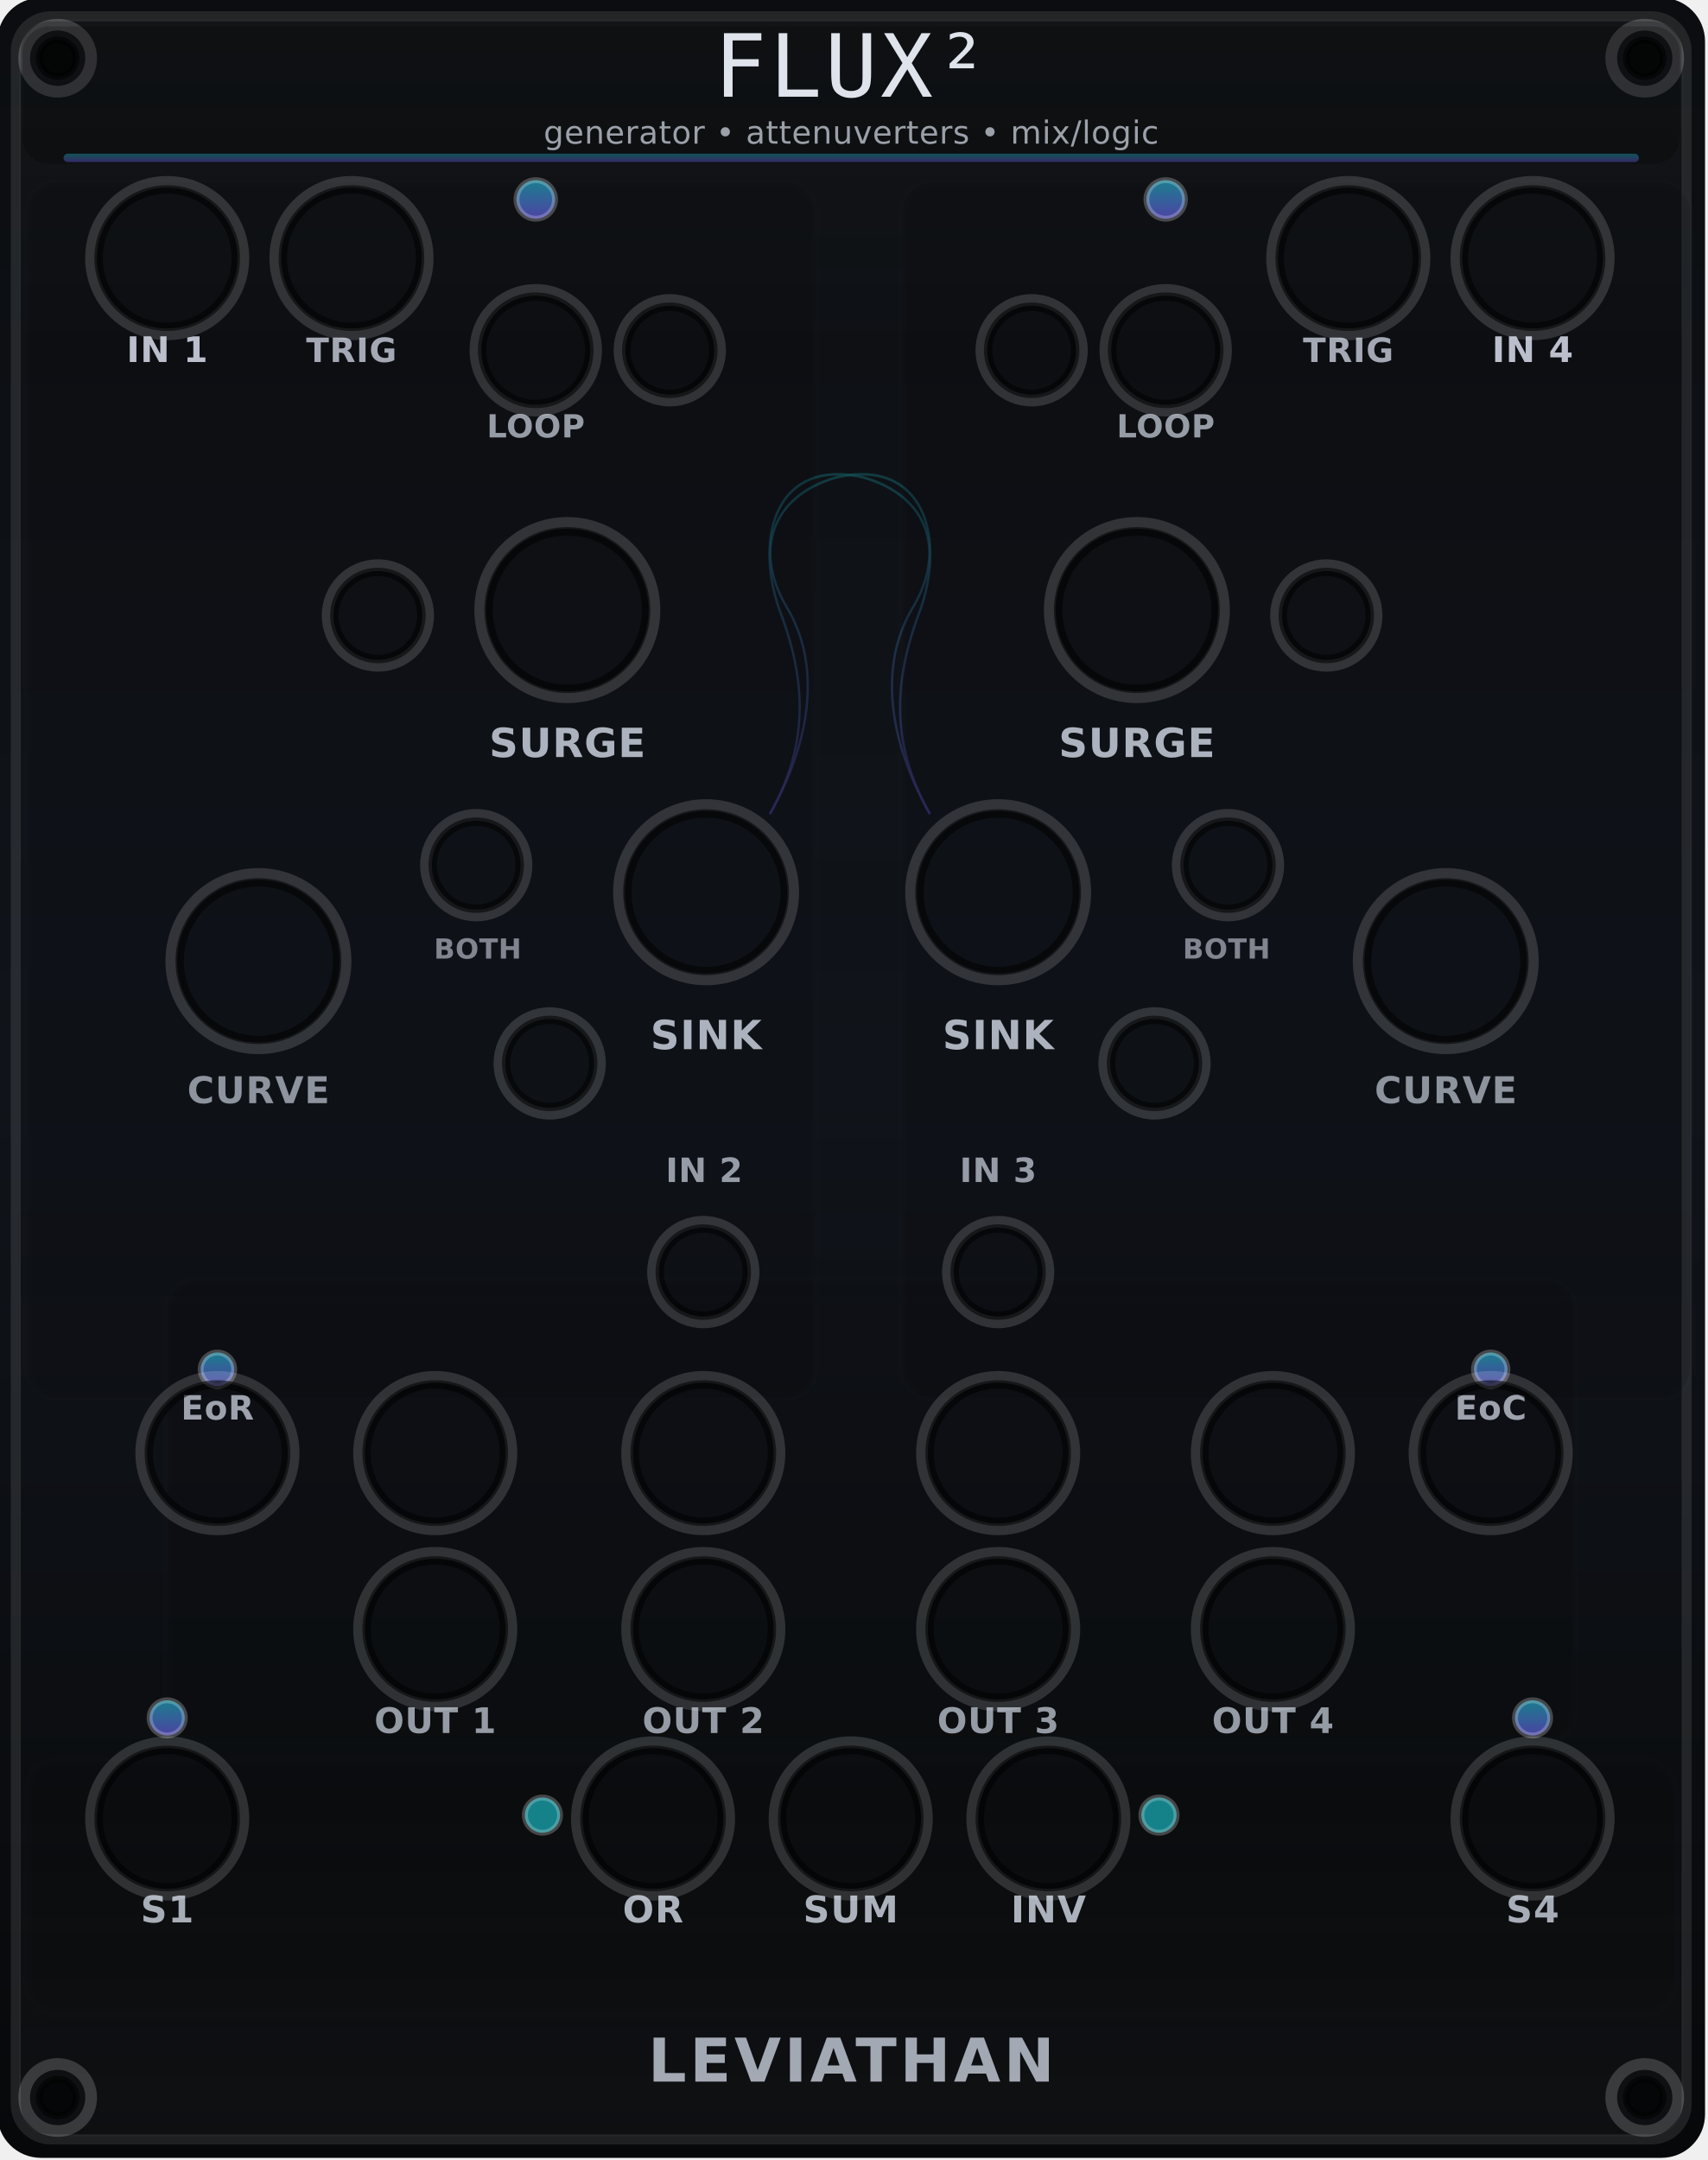
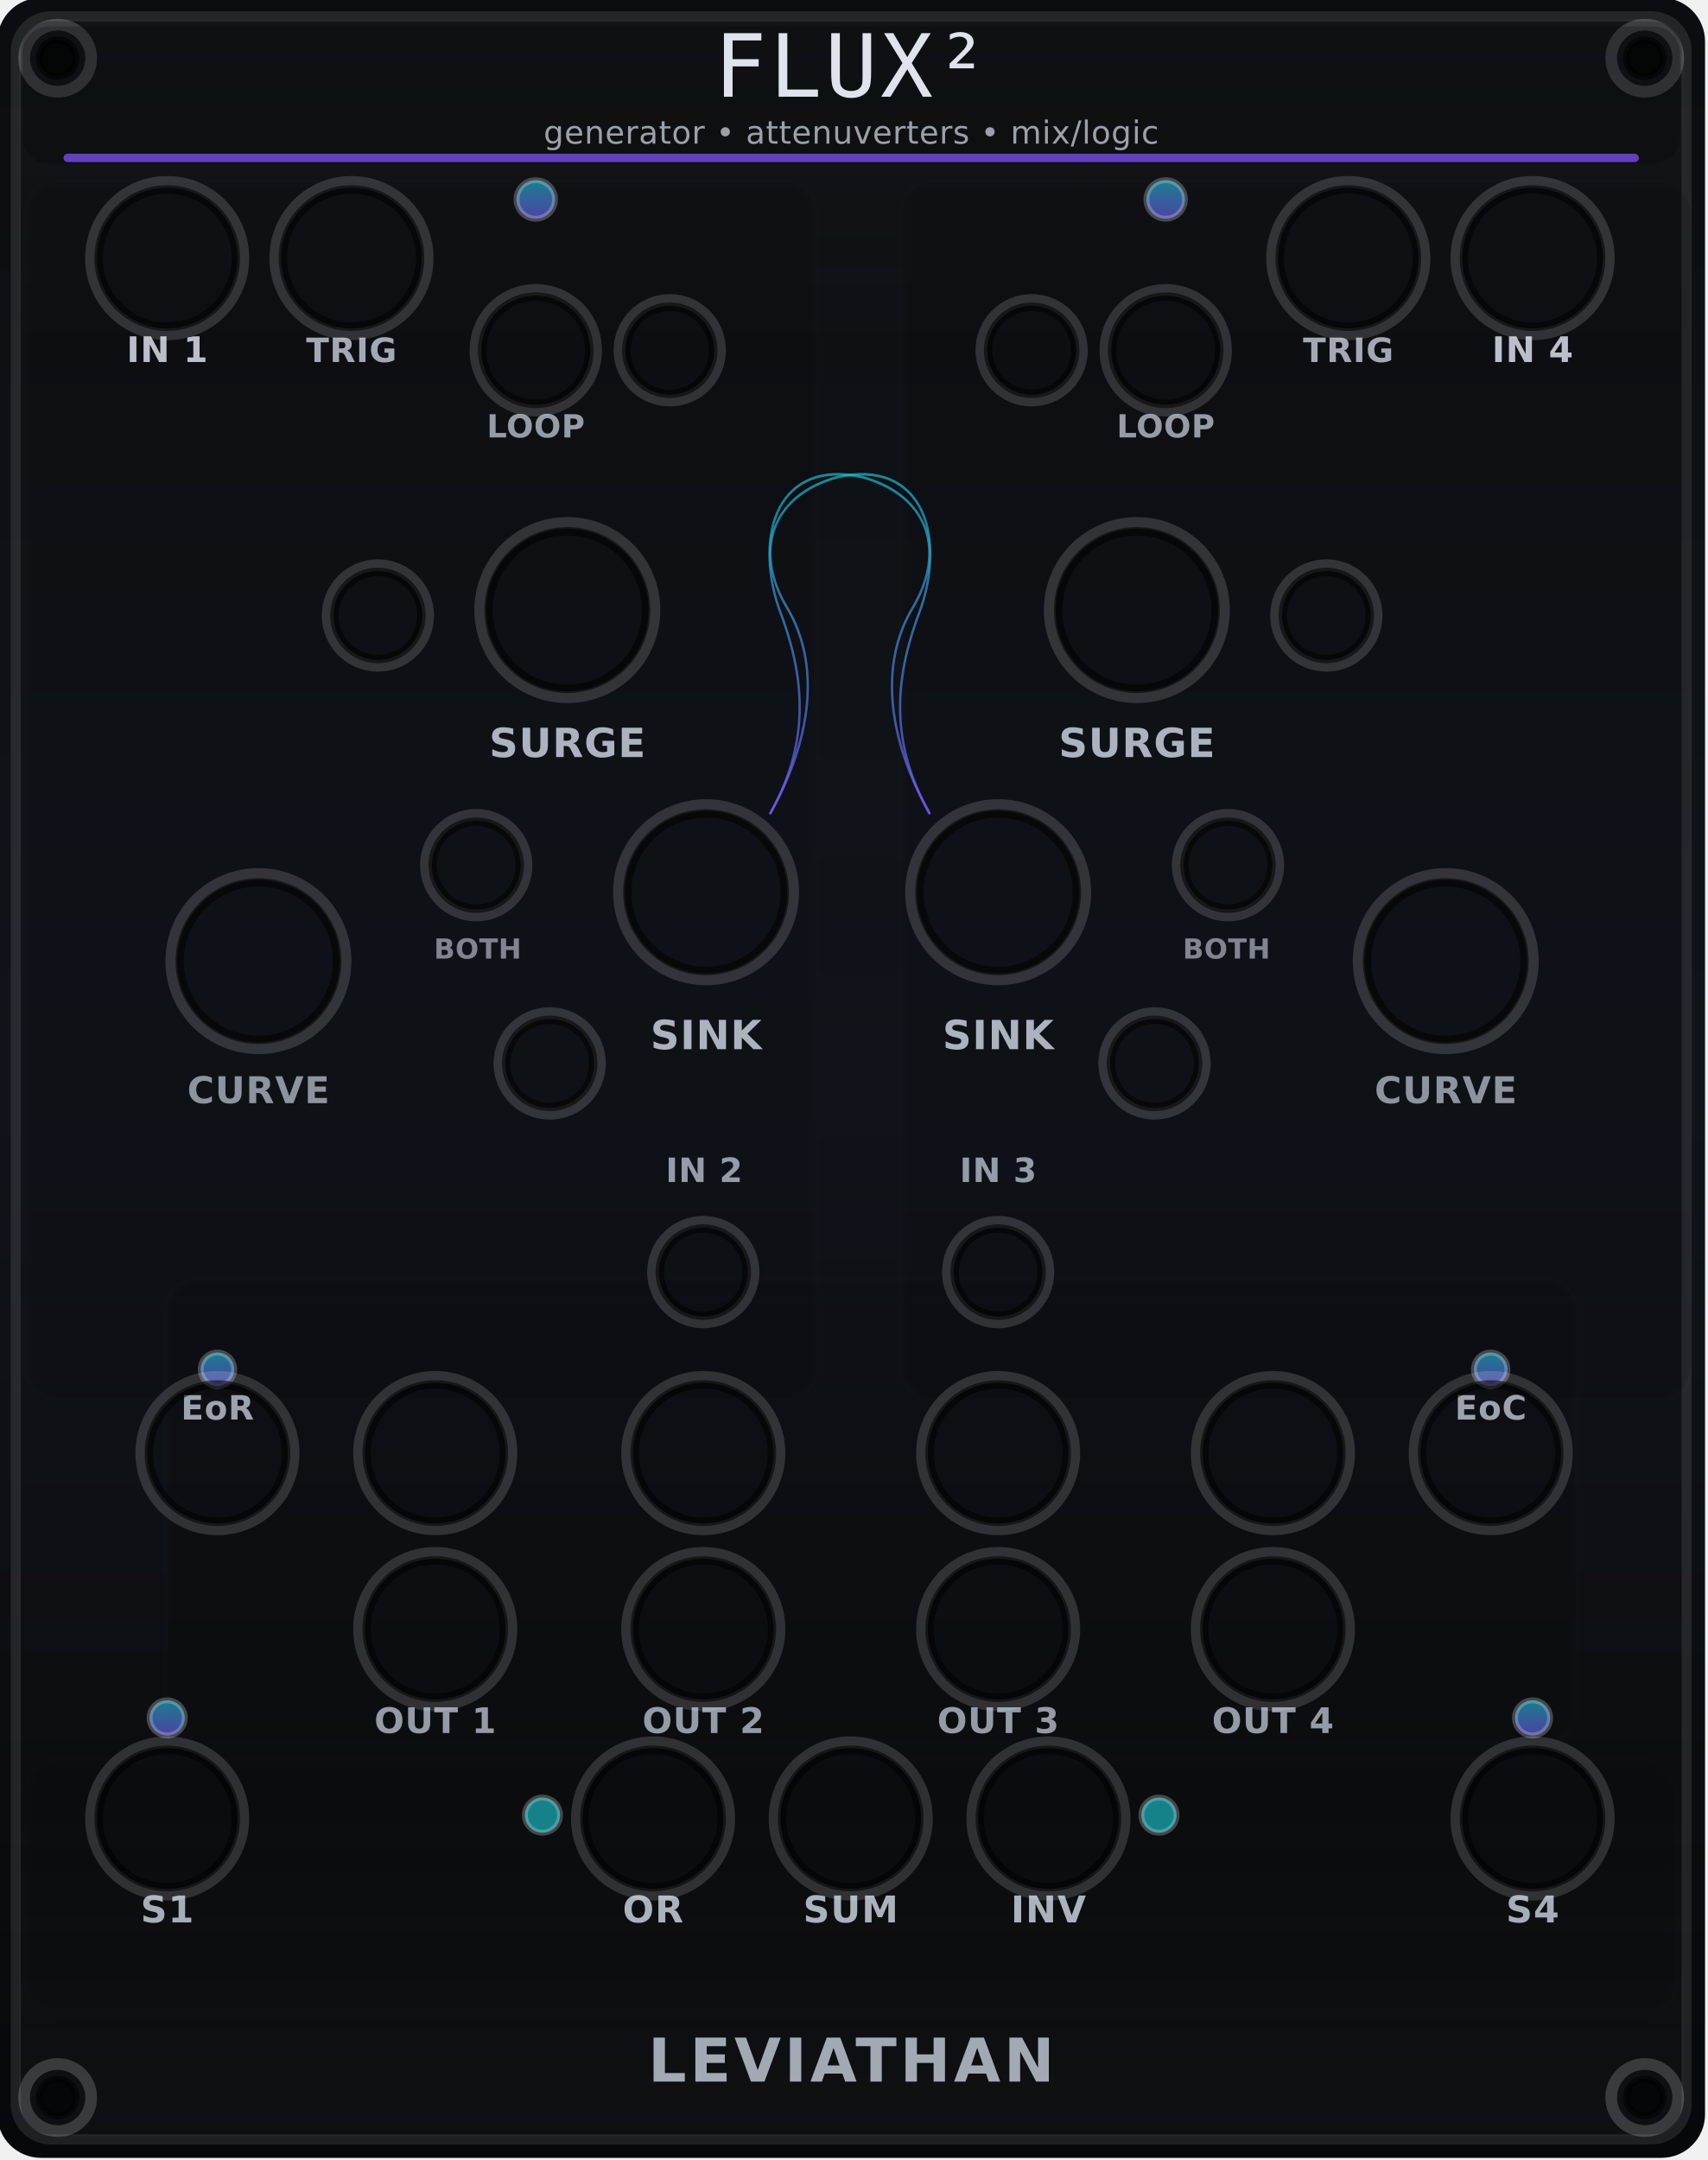
<svg xmlns="http://www.w3.org/2000/svg" xmlns:xlink="http://www.w3.org/1999/xlink" version="1.2" width="101.6mm" height="128.5mm" viewBox="0.0 0.0 10160.0 12850.0" preserveAspectRatio="xMidYMid" fill-rule="evenodd" stroke-width="28.222" stroke-linejoin="round" xml:space="preserve" id="svg488">
  <defs id="defs1">
+     <linearGradient id="linearGradient12" x1="0" y1="0" x2="0" y2="1">
+       <stop offset="0" stop-color="#1ccad8" stop-opacity="0.65" id="stop11" style="stop-color:#6140bf;stop-opacity:1;" />
+       <stop offset="1" stop-color="#7a5cff" stop-opacity="0.65" id="stop12" />
+     </linearGradient>
    <linearGradient id="bgGrad" x1="1108.886" y1="886.881" x2="1108.886" y2="12348.43" gradientTransform="scale(0.8893452,1.124423)" gradientUnits="userSpaceOnUse">
      <stop offset="0%" stop-color="#0b0d10" id="stop1" />
      <stop offset="50%" stop-color="#10141a" id="stop2" />
      <stop offset="100%" stop-color="#07080a" id="stop3" />
    </linearGradient>
    <linearGradient id="panelSheen" x1="1258.49" y1="999.764" x2="1258.49" y2="12199.481" gradientTransform="scale(0.8869218,1.127495)" gradientUnits="userSpaceOnUse">
      <stop offset="0%" stop-color="#ffffff" stop-opacity="0.1" id="stop4" />
      <stop offset="15%" stop-color="#ffffff" stop-opacity="0.02" id="stop5" />
      <stop offset="50%" stop-color="#ffffff" stop-opacity="0.0" id="stop6" />
      <stop offset="85%" stop-color="#ffffff" stop-opacity="0.02" id="stop7" />
      <stop offset="100%" stop-color="#ffffff" stop-opacity="0.1" id="stop8" />
    </linearGradient>
    <linearGradient id="accentGrad" x1="0" y1="0" x2="0" y2="1">
      <stop offset="0%" stop-color="#1ccad8" stop-opacity="0.65" id="stop9" />
      <stop offset="100%" stop-color="#7a5cff" stop-opacity="0.65" id="stop10" />
    </linearGradient>
    <linearGradient xlink:href="#accentGrad" id="linearGradient5" x1="7682.791" y1="2750.024" x2="7682.791" y2="4081.843" gradientTransform="scale(0.7279906,1.373644)" gradientUnits="userSpaceOnUse" />
    <linearGradient xlink:href="#accentGrad" id="linearGradient6" x1="7675.165" y1="2750.024" x2="7675.165" y2="4081.843" gradientTransform="scale(0.7279906,1.373644)" gradientUnits="userSpaceOnUse" />
    <linearGradient xlink:href="#accentGrad" id="linearGradient7" x1="7337.5" y1="12057.5" x2="7337.5" y2="12302.5" gradientUnits="userSpaceOnUse" gradientTransform="translate(463.9818,581.6755)" />
    <linearGradient xlink:href="#accentGrad" id="linearGradient8" x1="4577.5" y1="12057.5" x2="4577.5" y2="12302.5" gradientUnits="userSpaceOnUse" gradientTransform="translate(-456.2488,581.6931)" />
-     <linearGradient xlink:href="#accentGrad" id="linearGradient1" x1="100.717" y1="26429.073" x2="100.717" y2="27114.759" gradientTransform="scale(13.71372,0.0729197)" gradientUnits="userSpaceOnUse" />
    <linearGradient xlink:href="#accentGrad" id="linearGradient2" x1="4067.5" y1="2067.5" x2="4067.5" y2="2332.5" gradientUnits="userSpaceOnUse" />
    <linearGradient xlink:href="#accentGrad" id="linearGradient3" x1="7827.5" y1="2067.5" x2="7827.5" y2="2332.5" gradientUnits="userSpaceOnUse" />
    <linearGradient xlink:href="#accentGrad" id="linearGradient4" x1="2182.5" y1="9062.5" x2="2182.5" y2="9297.5" gradientUnits="userSpaceOnUse" />
    <linearGradient xlink:href="#accentGrad" id="linearGradient9" x1="9782.5" y1="9062.5" x2="9782.5" y2="9297.5" gradientUnits="userSpaceOnUse" />
    <linearGradient xlink:href="#accentGrad" id="linearGradient10" x1="1877.5" y1="11137.5" x2="1877.5" y2="11382.5" gradientUnits="userSpaceOnUse" />
    <linearGradient xlink:href="#accentGrad" id="linearGradient11" x1="10027.5" y1="11137.5" x2="10027.5" y2="11382.5" gradientUnits="userSpaceOnUse" />
  </defs>
  <path id="panel_bg" style="display:none;fill:#8a8a8a;stroke-width:27.782" d="M -15.801,-12.844 H 10144.199 V 12837.156 H -15.801 Z" />
  <g id="panel_art" style="display:inline" transform="matrix(0.9967357,0,0,0.9970803,-998.764,-1007.161)">
    <g id="Background_Rect" style="display:inline">
      <rect x="986.182" y="997.229" width="10193.273" height="12887.627" rx="260" ry="260" fill="url(#bgGrad)" id="rect10" style="display:inline;fill:url(#bgGrad)" />
      <rect x="1096.182" y="1107.229" width="9973.273" height="12667.627" rx="210" ry="210" fill="none" stroke="#ffffff" stroke-opacity="0.1" stroke-width="60" id="rect11" style="display:inline" />
      <rect x="1116.182" y="1127.229" width="9933.273" height="12627.627" rx="200" ry="200" fill="url(#panelSheen)" opacity="0.3" id="rect12" style="display:inline;fill:url(#panelSheen)" />
    </g>
    <g id="panel-mounting-holes">
      <circle cx="1346.18" cy="1357.23" r="200" fill="none" stroke="#ffffff" stroke-opacity="0.18" stroke-width="70" id="circle12" />
      <circle cx="1346.18" cy="1357.23" r="110" fill="#050607" stroke="#000000" stroke-opacity="0.55" stroke-width="40" id="circle13" />
      <circle cx="10819.46" cy="1357.23" r="200" fill="none" stroke="#ffffff" stroke-opacity="0.18" stroke-width="70" id="circle14" />
      <circle cx="10819.46" cy="1357.23" r="110" fill="#050607" stroke="#000000" stroke-opacity="0.55" stroke-width="40" id="circle15" />
      <circle cx="1346.18" cy="13524.86" r="200" fill="none" stroke="#ffffff" stroke-opacity="0.18" stroke-width="70" id="circle16" />
      <circle cx="1346.18" cy="13524.86" r="110" fill="#050607" stroke="#000000" stroke-opacity="0.55" stroke-width="40" id="circle17" />
      <circle cx="10819.46" cy="13524.86" r="200" fill="none" stroke="#ffffff" stroke-opacity="0.18" stroke-width="70" id="circle18" />
      <circle cx="10819.46" cy="13524.86" r="110" fill="#050607" stroke="#000000" stroke-opacity="0.55" stroke-width="40" id="circle19" />
    </g>
    <rect x="1136.182" y="1167.229" width="9893.273" height="820" rx="160" ry="160" fill="#000000" opacity="0.22" id="rect19" />
    <text x="6082.82" y="1587.23" text-anchor="middle" font-family="Orbitron, 'Bank Gothic', 'DejaVu Sans', sans-serif" font-size="520px" font-weight="700" letter-spacing="18" fill="#f1f6ff" fill-opacity="0.92" id="text19" style="font-style:normal;font-variant:normal;font-weight:normal;font-stretch:normal;font-size:520px;font-family:Consolas;-inkscape-font-specification:'Consolas, Normal';font-variant-ligatures:normal;font-variant-caps:normal;font-variant-numeric:normal;font-variant-east-asian:normal;letter-spacing:18;text-anchor:middle;fill:#f1f6ff;fill-opacity:0.92;stroke-width:28.242;stroke-dasharray:none">FLUX²</text>
    <text x="6082.82" y="1867.23" text-anchor="middle" font-family="Montserrat, 'DejaVu Sans', sans-serif" font-size="190px" font-weight="500" letter-spacing="3" fill="#d7deea" fill-opacity="0.7" id="text20">generator • attenuverters • mix/logic</text>
-     <path d="m 1406.2,1952.2 h 9353.3" stroke="url(#accentGrad)" stroke-width="50" stroke-linecap="round" opacity="0.55" fill="none" id="top_horizontal_line" style="stroke:url(#linearGradient1)" />
-     <g id="slew_graphic" opacity="0.35" style="display:inline" transform="matrix(0.9991853,0,0,1.113736,4.949476,-375.1675)">
-       <path d="m 5600,5600 c 250,-400 300,-800 100,-1100 -200,-300 -100,-600 300,-700 500,-100 650,300 500,700 -150,350 -200,700 50,1100" fill="none" stroke="url(#accentGrad)" stroke-width="14" stroke-linecap="round" stroke-linejoin="round" id="path1" style="stroke:url(#linearGradient5)" />
-       <path d="m 6550,5600 c -250,-400 -300,-800 -100,-1100 200,-300 100,-600 -300,-700 -500,-100 -650,300 -500,700 150,350 200,700 -50,1100" fill="none" stroke="url(#accentGrad)" stroke-width="14" stroke-linecap="round" stroke-linejoin="round" id="path2" style="stroke:url(#linearGradient6)" />
-       <path d="M 6088,3300 V 8600" fill="none" stroke="#ffffff" stroke-width="6" stroke-linecap="round" opacity="0.1" id="path3" style="display:none" />
-     </g>
    <g id="panel_graphics" style="display:inline">
      <g id="grp_frame" style="display:inline">
        <rect x="1166.18" y="2100" width="4700" height="7250" rx="180" ry="180" fill="#000000" opacity="0.1" stroke="#ffffff" stroke-opacity="0.06" stroke-width="45" id="frame_left" />
        <rect x="6390" y="2100" width="4700" height="7250" rx="180" ry="180" fill="#000000" opacity="0.1" stroke="#ffffff" stroke-opacity="0.06" stroke-width="45" id="frame_right" />
        <rect x="2000" y="8650.037" width="8400" height="2750" rx="180" ry="180" fill="#000000" opacity="0.1" stroke="#ffffff" stroke-opacity="0.06" stroke-width="45" id="frame_outputs" />
        <rect x="1166.18" y="11520" width="9833.27" height="1500" rx="180" ry="180" fill="#000000" opacity="0.1" stroke="#ffffff" stroke-opacity="0.06" stroke-width="45" id="frame_bottom" />
      </g>
      <g id="grp_genA">
        <circle cx="2000" cy="2550" r="454.7" fill="none" stroke="#ffffff" stroke-opacity="0.15" stroke-width="70" id="ring_in1_o" />
        <circle cx="2000" cy="2550" r="409.7" fill="none" stroke="#000000" stroke-opacity="0.55" stroke-width="50" id="ring_in1_i" />
        <text x="2000" y="3170" text-anchor="middle" font-family="Montserrat, 'DejaVu Sans', sans-serif" font-size="210px" font-weight="700" letter-spacing="4" fill="#eaf1ff" fill-opacity="0.78" id="lbl_in1">IN 1</text>
        <circle cx="3100" cy="2550" r="454.7" fill="none" stroke="#ffffff" stroke-opacity="0.15" stroke-width="70" id="ring_trig1_o" />
        <circle cx="3100" cy="2550" r="409.7" fill="none" stroke="#000000" stroke-opacity="0.55" stroke-width="50" id="ring_trig1_i" />
        <text x="3100" y="3170" text-anchor="middle" font-family="Montserrat, 'DejaVu Sans', sans-serif" font-size="200px" font-weight="700" letter-spacing="4" fill="#eaf1ff" fill-opacity="0.68" id="lbl_trig1">TRIG</text>
        <circle cx="4200" cy="2200" r="115" fill="url(#accentGrad)" opacity="0.95" stroke="#ffffff" stroke-opacity="0.25" stroke-width="35" id="led_loop1" style="fill:url(#linearGradient2)" />
        <text x="4200" y="3620" text-anchor="middle" font-family="Montserrat, 'DejaVu Sans', sans-serif" font-size="190px" font-weight="700" letter-spacing="3" fill="#eaf1ff" fill-opacity="0.62" id="lbl_loop1">LOOP</text>
        <circle cx="4200" cy="3100" r="360" fill="none" stroke="#ffffff" stroke-opacity="0.15" stroke-width="70" id="ring_loopbtn1_o" />
        <circle cx="4200" cy="3100" r="320" fill="none" stroke="#000000" stroke-opacity="0.55" stroke-width="50" id="ring_loopbtn1_i" />
        <circle cx="5000" cy="3100" r="300" fill="none" stroke="#ffffff" stroke-opacity="0.15" stroke-width="70" id="ring_loopA_cv_o" />
        <circle cx="5000" cy="3100" r="260" fill="none" stroke="#000000" stroke-opacity="0.55" stroke-width="50" id="ring_loopA_cv_i" />
      </g>
      <g id="grp_genB">
        <circle cx="7960" cy="2200" r="115" fill="url(#accentGrad)" opacity="0.95" stroke="#ffffff" stroke-opacity="0.25" stroke-width="35" id="led_loop4" style="fill:url(#linearGradient3)" />
        <circle cx="7960" cy="3100" r="360" fill="none" stroke="#ffffff" stroke-opacity="0.15" stroke-width="70" id="ring_loopbtn4_o" />
        <circle cx="7960" cy="3100" r="320" fill="none" stroke="#000000" stroke-opacity="0.55" stroke-width="50" id="ring_loopbtn4_i" />
        <text x="7960" y="3620" text-anchor="middle" font-family="Montserrat, 'DejaVu Sans', sans-serif" font-size="190px" font-weight="700" letter-spacing="3" fill="#eaf1ff" fill-opacity="0.62" id="lbl_loop4">LOOP</text>
        <circle cx="9050" cy="2550" r="454.7" fill="none" stroke="#ffffff" stroke-opacity="0.15" stroke-width="70" id="ring_trig4_o" />
        <circle cx="9050" cy="2550" r="409.7" fill="none" stroke="#000000" stroke-opacity="0.55" stroke-width="50" id="ring_trig4_i" />
        <text x="9050" y="3170" text-anchor="middle" font-family="Montserrat, 'DejaVu Sans', sans-serif" font-size="200px" font-weight="700" letter-spacing="4" fill="#eaf1ff" fill-opacity="0.68" id="lbl_trig4">TRIG</text>
        <circle cx="10150" cy="2550" r="454.7" fill="none" stroke="#ffffff" stroke-opacity="0.15" stroke-width="70" id="ring_in4_o" />
        <circle cx="10150" cy="2550" r="409.7" fill="none" stroke="#000000" stroke-opacity="0.55" stroke-width="50" id="ring_in4_i" />
        <text x="10150" y="3170" text-anchor="middle" font-family="Montserrat, 'DejaVu Sans', sans-serif" font-size="210px" font-weight="700" letter-spacing="4" fill="#eaf1ff" fill-opacity="0.78" id="lbl_in4">IN 4</text>
        <circle cx="7160" cy="3100" r="300" fill="none" stroke="#ffffff" stroke-opacity="0.15" stroke-width="70" id="ring_loopB_cv_o" />
        <circle cx="7160" cy="3100" r="260" fill="none" stroke="#000000" stroke-opacity="0.55" stroke-width="50" id="ring_loopB_cv_i" />
      </g>
      <g id="grp_slewA">
        <circle cx="3257.678" cy="4682.394" r="300" fill="none" stroke="#ffffff" stroke-opacity="0.15" stroke-width="70" id="ring_surgeA_cv_o" />
        <circle cx="3257.678" cy="4682.394" r="260" fill="none" stroke="#000000" stroke-opacity="0.55" stroke-width="50" id="ring_surgeA_cv_i" />
        <circle cx="4388.54" cy="4650" r="520" fill="none" stroke="#ffffff" stroke-opacity="0.15" stroke-width="70" id="ring_surgeA_o" />
        <circle cx="4388.54" cy="4650" r="470" fill="none" stroke="#000000" stroke-opacity="0.55" stroke-width="50" id="ring_surgeA_i" />
        <text x="4388.54" y="5527.097" text-anchor="middle" font-family="Montserrat, 'DejaVu Sans', sans-serif" font-size="240px" font-weight="800" letter-spacing="5" fill="#eaf1ff" fill-opacity="0.72" id="lbl_surgeA">SURGE</text>
        <circle cx="4283.152" cy="7354.951" r="300" fill="none" stroke="#ffffff" stroke-opacity="0.15" stroke-width="70" id="ring_sinkA_cv_o" />
        <circle cx="4283.152" cy="7354.951" r="260" fill="none" stroke="#000000" stroke-opacity="0.55" stroke-width="50" id="ring_sinkA_cv_i" />
        <circle cx="5216.54" cy="6333.559" r="520" fill="none" stroke="#ffffff" stroke-opacity="0.15" stroke-width="70" id="ring_sinkA_o" />
        <circle cx="5216.54" cy="6333.559" r="470" fill="none" stroke="#000000" stroke-opacity="0.55" stroke-width="50" id="ring_sinkA_i" />
        <text x="5216.54" y="7270" text-anchor="middle" font-family="Montserrat, 'DejaVu Sans', sans-serif" font-size="240px" font-weight="800" letter-spacing="5" fill="#eaf1ff" fill-opacity="0.72" id="lbl_sinkA">SINK</text>
        <circle cx="3844.623" cy="6172.173" r="300" fill="none" stroke="#ffffff" stroke-opacity="0.15" stroke-width="70" id="ring_bothA_cv_o" />
        <circle cx="3844.623" cy="6172.173" r="260" fill="none" stroke="#000000" stroke-opacity="0.55" stroke-width="50" id="ring_bothA_cv_i" />
        <text x="3853.407" y="6729.537" text-anchor="middle" font-family="Montserrat, 'DejaVu Sans', sans-serif" font-size="165px" font-weight="700" letter-spacing="2" fill="#eaf1ff" fill-opacity="0.52" id="lbl_bothA">BOTH</text>
        <circle cx="2544.661" cy="6744.653" r="520" fill="none" stroke="#ffffff" stroke-opacity="0.15" stroke-width="70" id="ring_curveA_o" />
        <circle cx="2544.661" cy="6744.653" r="470" fill="none" stroke="#000000" stroke-opacity="0.55" stroke-width="50" id="ring_curveA_i" />
        <text x="2544.661" y="7592.095" text-anchor="middle" font-family="Montserrat, 'DejaVu Sans', sans-serif" font-size="220px" font-weight="800" letter-spacing="5" fill="#eaf1ff" fill-opacity="0.58" id="lbl_curveA">CURVE</text>
      </g>
      <g id="grp_slewB">
        <circle cx="8918.862" cy="4682.394" r="300" fill="none" stroke="#ffffff" stroke-opacity="0.15" stroke-width="70" id="ring_surgeB_cv_o" />
        <circle cx="8918.862" cy="4682.394" r="260" fill="none" stroke="#000000" stroke-opacity="0.55" stroke-width="50" id="ring_surgeB_cv_i" />
        <circle cx="7788" cy="4650" r="520" fill="none" stroke="#ffffff" stroke-opacity="0.15" stroke-width="70" id="ring_surgeB_o" />
        <circle cx="7788" cy="4650" r="470" fill="none" stroke="#000000" stroke-opacity="0.55" stroke-width="50" id="ring_surgeB_i" />
        <text x="7788" y="5527.097" text-anchor="middle" font-family="Montserrat, 'DejaVu Sans', sans-serif" font-size="240px" font-weight="800" letter-spacing="5" fill="#eaf1ff" fill-opacity="0.72" id="lbl_surgeB">SURGE</text>
        <circle cx="7893.388" cy="7354.951" r="300" fill="none" stroke="#ffffff" stroke-opacity="0.15" stroke-width="70" id="ring_sinkB_cv_o" />
        <circle cx="7893.388" cy="7354.951" r="260" fill="none" stroke="#000000" stroke-opacity="0.55" stroke-width="50" id="ring_sinkB_cv_i" />
        <circle cx="6960" cy="6333.559" r="520" fill="none" stroke="#ffffff" stroke-opacity="0.15" stroke-width="70" id="ring_sinkB_o" />
        <circle cx="6960" cy="6333.559" r="470" fill="none" stroke="#000000" stroke-opacity="0.55" stroke-width="50" id="ring_sinkB_i" />
        <text x="6960" y="7270" text-anchor="middle" font-family="Montserrat, 'DejaVu Sans', sans-serif" font-size="240px" font-weight="800" letter-spacing="5" fill="#eaf1ff" fill-opacity="0.72" id="lbl_sinkB">SINK</text>
        <circle cx="9631.879" cy="6744.653" r="520" fill="none" stroke="#ffffff" stroke-opacity="0.15" stroke-width="70" id="ring_curveB_o" />
        <circle cx="9631.879" cy="6744.653" r="470" fill="none" stroke="#000000" stroke-opacity="0.55" stroke-width="50" id="ring_curveB_i" />
        <text x="9631.879" y="7592.095" text-anchor="middle" font-family="Montserrat, 'DejaVu Sans', sans-serif" font-size="220px" font-weight="800" letter-spacing="5" fill="#eaf1ff" fill-opacity="0.58" id="lbl_curveB">CURVE</text>
        <circle cx="8331.917" cy="6172.173" r="300" fill="none" stroke="#ffffff" stroke-opacity="0.15" stroke-width="70" id="ring_bothB_cv_o" />
        <circle cx="8331.917" cy="6172.173" fill="none" stroke="#000000" stroke-opacity="0.55" stroke-width="50" id="ring_bothB_cv_i" r="260" />
        <text x="8323.133" y="6729.537" text-anchor="middle" font-family="Montserrat, 'DejaVu Sans', sans-serif" font-size="165px" font-weight="700" letter-spacing="2" fill="#eaf1ff" fill-opacity="0.52" id="lbl_bothB">BOTH</text>
      </g>
      <g id="grp_mid">
        <circle cx="5200" cy="8600" r="300" fill="none" stroke="#ffffff" stroke-opacity="0.15" stroke-width="70" id="ring_in2_o" />
        <circle cx="5200" cy="8600" r="260" fill="none" stroke="#000000" stroke-opacity="0.55" stroke-width="50" id="ring_in2_i" />
        <text x="5204.854" y="8062.667" text-anchor="middle" font-family="Montserrat, 'DejaVu Sans', sans-serif" font-size="200px" font-weight="700" letter-spacing="3" fill="#eaf1ff" fill-opacity="0.62" id="lbl_in2">IN 2</text>
        <circle cx="6960" cy="8600" r="300" fill="none" stroke="#ffffff" stroke-opacity="0.15" stroke-width="70" id="ring_in3_o" />
        <circle cx="6960" cy="8600" r="260" fill="none" stroke="#000000" stroke-opacity="0.55" stroke-width="50" id="ring_in3_i" />
        <text x="6959.894" y="8062.667" text-anchor="middle" font-family="Montserrat, 'DejaVu Sans', sans-serif" font-size="200px" font-weight="700" letter-spacing="3" fill="#eaf1ff" fill-opacity="0.62" id="lbl_in3">IN 3</text>
      </g>
      <g id="grp_outputs" style="display:inline">
        <circle cx="2300" cy="9180" r="100" fill="url(#accentGrad)" opacity="0.95" stroke="#ffffff" stroke-opacity="0.25" stroke-width="35" id="led_eor" style="fill:url(#linearGradient4)" />
        <text x="2300" y="9480" text-anchor="middle" font-family="Montserrat, 'DejaVu Sans', sans-serif" font-size="200px" font-weight="700" letter-spacing="4" fill="#eaf1ff" fill-opacity="0.65" id="lbl_eor">EoR</text>
        <circle cx="2300" cy="9680" r="454.7" fill="none" stroke="#ffffff" stroke-opacity="0.15" stroke-width="70" id="ring_eor_o" />
        <circle cx="2300" cy="9680" r="409.7" fill="none" stroke="#000000" stroke-opacity="0.55" stroke-width="50" id="ring_eor_i" />
        <circle cx="9900" cy="9180" r="100" fill="url(#accentGrad)" opacity="0.95" stroke="#ffffff" stroke-opacity="0.25" stroke-width="35" id="led_eoc" style="fill:url(#linearGradient9)" />
        <text x="9900" y="9480" text-anchor="middle" font-family="Montserrat, 'DejaVu Sans', sans-serif" font-size="200px" font-weight="700" letter-spacing="4" fill="#eaf1ff" fill-opacity="0.65" id="lbl_eoc">EoC</text>
        <circle cx="9900" cy="9680" r="454.7" fill="none" stroke="#ffffff" stroke-opacity="0.15" stroke-width="70" id="ring_eoc_o" />
        <circle cx="9900" cy="9680" r="409.7" fill="none" stroke="#000000" stroke-opacity="0.55" stroke-width="50" id="ring_eoc_i" />
        <circle cx="3600" cy="9680" r="454.7" fill="none" stroke="#ffffff" stroke-opacity="0.15" stroke-width="70" id="ring_att1_o" />
        <circle cx="3600" cy="9680" r="409.7" fill="none" stroke="#000000" stroke-opacity="0.55" stroke-width="50" id="ring_att1_i" />
        <circle cx="5200" cy="9680" r="454.7" fill="none" stroke="#ffffff" stroke-opacity="0.15" stroke-width="70" id="ring_att2_o" />
        <circle cx="5200" cy="9680" r="409.7" fill="none" stroke="#000000" stroke-opacity="0.55" stroke-width="50" id="ring_att2_i" />
        <circle cx="6960" cy="9680" r="454.7" fill="none" stroke="#ffffff" stroke-opacity="0.15" stroke-width="70" id="ring_att3_o" />
        <circle cx="6960" cy="9680" r="409.7" fill="none" stroke="#000000" stroke-opacity="0.55" stroke-width="50" id="ring_att3_i" />
        <circle cx="8600" cy="9680" r="454.7" fill="none" stroke="#ffffff" stroke-opacity="0.15" stroke-width="70" id="ring_att4_o" />
        <circle cx="8600" cy="9680" r="409.7" fill="none" stroke="#000000" stroke-opacity="0.55" stroke-width="50" id="ring_att4_i" />
        <circle cx="3600" cy="10730" r="454.7" fill="none" stroke="#ffffff" stroke-opacity="0.15" stroke-width="70" id="ring_out1_o" />
        <circle cx="3600" cy="10730" r="409.7" fill="none" stroke="#000000" stroke-opacity="0.55" stroke-width="50" id="ring_out1_i" />
        <text x="3600" y="11350" text-anchor="middle" font-family="Montserrat, 'DejaVu Sans', sans-serif" font-size="210px" font-weight="700" letter-spacing="4" fill="#eaf1ff" fill-opacity="0.62" id="lbl_out1">OUT 1</text>
        <circle cx="5200" cy="10730" r="454.7" fill="none" stroke="#ffffff" stroke-opacity="0.15" stroke-width="70" id="ring_out2_o" />
        <circle cx="5200" cy="10730" r="409.7" fill="none" stroke="#000000" stroke-opacity="0.55" stroke-width="50" id="ring_out2_i" />
        <text x="5200" y="11350" text-anchor="middle" font-family="Montserrat, 'DejaVu Sans', sans-serif" font-size="210px" font-weight="700" letter-spacing="4" fill="#eaf1ff" fill-opacity="0.62" id="lbl_out2">OUT 2</text>
        <circle cx="6960" cy="10730" r="454.7" fill="none" stroke="#ffffff" stroke-opacity="0.15" stroke-width="70" id="ring_out3_o" />
        <circle cx="6960" cy="10730" r="409.7" fill="none" stroke="#000000" stroke-opacity="0.55" stroke-width="50" id="ring_out3_i" />
        <text x="6960" y="11350" text-anchor="middle" font-family="Montserrat, 'DejaVu Sans', sans-serif" font-size="210px" font-weight="700" letter-spacing="4" fill="#eaf1ff" fill-opacity="0.62" id="lbl_out3">OUT 3</text>
        <circle cx="8600" cy="10730" r="454.7" fill="none" stroke="#ffffff" stroke-opacity="0.15" stroke-width="70" id="ring_out4_o" />
        <circle cx="8600" cy="10730" r="409.7" fill="none" stroke="#000000" stroke-opacity="0.55" stroke-width="50" id="ring_out4_i" />
        <text x="8600" y="11350" text-anchor="middle" font-family="Montserrat, 'DejaVu Sans', sans-serif" font-size="210px" font-weight="700" letter-spacing="4" fill="#eaf1ff" fill-opacity="0.62" id="lbl_out4">OUT 4</text>
      </g>
      <g id="grp_logic">
        <circle cx="2000" cy="11860" r="454.7" fill="none" stroke="#ffffff" stroke-opacity="0.15" stroke-width="70" id="ring_s1_o" />
        <circle cx="2000" cy="11860" r="409.7" fill="none" stroke="#000000" stroke-opacity="0.55" stroke-width="50" id="ring_s1_i" />
        <text x="2000" y="12480" text-anchor="middle" font-family="Montserrat, 'DejaVu Sans', sans-serif" font-size="220px" font-weight="800" letter-spacing="6" fill="#eaf1ff" fill-opacity="0.7" id="lbl_s1">S1</text>
        <circle cx="2000" cy="11260" r="105" fill="url(#accentGrad)" opacity="0.95" stroke="#ffffff" stroke-opacity="0.25" stroke-width="35" id="led_s1" style="fill:url(#linearGradient10)" />
        <circle cx="4900" cy="11860" r="454.7" fill="none" stroke="#ffffff" stroke-opacity="0.15" stroke-width="70" id="ring_or_o" />
        <circle cx="4900" cy="11860" r="409.7" fill="none" stroke="#000000" stroke-opacity="0.55" stroke-width="50" id="ring_or_i" />
        <text x="4900" y="12480" text-anchor="middle" font-family="Montserrat, 'DejaVu Sans', sans-serif" font-size="220px" font-weight="800" letter-spacing="6" fill="#eaf1ff" fill-opacity="0.72" id="lbl_or">OR</text>
        <circle cx="4240" cy="11840" r="105" fill="url(#accentGrad)" opacity="0.95" stroke="#ffffff" stroke-opacity="0.25" stroke-width="35" id="led_or" style="fill:url(#linearGradient8)" />
        <circle cx="6080" cy="11860" r="454.7" fill="none" stroke="#ffffff" stroke-opacity="0.15" stroke-width="70" id="ring_sum_o" />
        <circle cx="6080" cy="11860" r="409.7" fill="none" stroke="#000000" stroke-opacity="0.55" stroke-width="50" id="ring_sum_i" />
        <text x="6080" y="12480" text-anchor="middle" font-family="Montserrat, 'DejaVu Sans', sans-serif" font-size="220px" font-weight="800" letter-spacing="6" fill="#eaf1ff" fill-opacity="0.72" id="lbl_sum">SUM</text>
        <circle cx="7260" cy="11860" r="454.7" fill="none" stroke="#ffffff" stroke-opacity="0.15" stroke-width="70" id="ring_inv_o" />
        <circle cx="7260" cy="11860" r="409.7" fill="none" stroke="#000000" stroke-opacity="0.55" stroke-width="50" id="ring_inv_i" />
        <text x="7260" y="12480" text-anchor="middle" font-family="Montserrat, 'DejaVu Sans', sans-serif" font-size="220px" font-weight="800" letter-spacing="6" fill="#eaf1ff" fill-opacity="0.72" id="lbl_inv">INV</text>
        <circle fill="url(#accentGrad)" opacity="0.95" stroke="#ffffff" stroke-opacity="0.25" stroke-width="35" id="led_inv" style="display:inline;fill:url(#linearGradient7)" r="105" cy="11840" cx="7920" />
        <circle cx="10150" cy="11860" r="454.7" fill="none" stroke="#ffffff" stroke-opacity="0.15" stroke-width="70" id="ring_s4_o" />
        <circle cx="10150" cy="11860" r="409.7" fill="none" stroke="#000000" stroke-opacity="0.55" stroke-width="50" id="ring_s4_i" />
        <text x="10150" y="12480" text-anchor="middle" font-family="Montserrat, 'DejaVu Sans', sans-serif" font-size="220px" font-weight="800" letter-spacing="6" fill="#eaf1ff" fill-opacity="0.7" id="lbl_s4">S4</text>
        <circle cx="10150" cy="11260" r="105" fill="url(#accentGrad)" opacity="0.95" stroke="#ffffff" stroke-opacity="0.25" stroke-width="35" id="led_s4" style="fill:url(#linearGradient11)" />
      </g>
      <g id="grp_brand">
        <text x="6082.82" y="13430" text-anchor="middle" font-family="Orbitron, 'Bank Gothic', 'DejaVu Sans', sans-serif" font-size="360px" font-weight="700" letter-spacing="20" fill="#eaf1ff" fill-opacity="0.68" id="LEVIATHAN_LOGO">LEVIATHAN</text>
      </g>
    </g>
+     <path d="m 1406.2,1952.2 h 9353.3" stroke="url(#accentGrad)" stroke-width="50" stroke-linecap="round" opacity="0.55" fill="none" id="top_horizontal_line" style="display:inline;stroke:#6240bf;opacity:1;stroke-opacity:1" transform="translate(9.6152563e-6)" />
+     <g id="slew_graphic" opacity="0.35" style="display:inline;opacity:1" transform="matrix(0.9991854,0,0,1.113736,4.949481,-375.1675)">
+       <path d="m 5600,5600 c 250,-400 300,-800 100,-1100 -200,-300 -100,-600 300,-700 500,-100 650,300 500,700 -150,350 -200,700 50,1100" fill="none" stroke="url(#accentGrad)" stroke-width="14" stroke-linecap="round" stroke-linejoin="round" id="path1" style="stroke:url(#linearGradient5)" />
+       <path d="m 6550,5600 c -250,-400 -300,-800 -100,-1100 200,-300 100,-600 -300,-700 -500,-100 -650,300 -500,700 150,350 200,700 -50,1100" fill="none" stroke="url(#accentGrad)" stroke-width="14" stroke-linecap="round" stroke-linejoin="round" id="path2" style="stroke:url(#linearGradient6)" />
+       <path d="M 6088,3300 V 8600" fill="none" stroke="#ffffff" stroke-width="6" stroke-linecap="round" opacity="0.1" id="path3" style="display:none" />
+     </g>
  </g>
  <g id="components" transform="matrix(0.9967358,0,0,0.9970803,-998.764,-1007.161)" style="display:none">
    <g id="anchors_genA">
      <ellipse style="display:inline;fill:#ff00ff;fill-opacity:1;fill-rule:evenodd;stroke-width:3.617" id="CYCLE_1_LED" cx="4200" cy="2200" rx="115.363" ry="121.185" />
      <ellipse style="display:inline;fill:#00ff00;fill-opacity:1;fill-rule:evenodd;stroke-width:38.421" id="INPUT_1" cx="2000" cy="2550" rx="399.703" ry="406.358" />
      <ellipse style="display:inline;fill:#00ff00;fill-opacity:1;fill-rule:evenodd;stroke-width:38.421" id="CH1_RISE_CV" cx="3257.678" cy="4682.394" rx="399.703" ry="406.358" />
      <ellipse style="display:inline;fill:#00ff00;fill-opacity:1;fill-rule:evenodd;stroke-width:38.421" id="CH1_BOTH_CV" cx="3844.623" cy="6172.173" rx="399.703" ry="406.358" />
      <ellipse style="display:inline;fill:#00ff00;fill-opacity:1;fill-rule:evenodd;stroke-width:38.421" id="CH1_FALL_CV" cx="4283.152" cy="7354.951" rx="399.703" ry="406.358" />
      <ellipse style="display:inline;fill:#00ff00;fill-opacity:1;fill-rule:evenodd;stroke-width:38.421" id="CH1_CYCLE_CV" cx="5000" cy="3100" rx="399.703" ry="406.358" />
      <ellipse style="display:inline;fill:#00ff00;fill-opacity:1;fill-rule:evenodd;stroke-width:38.421" id="INPUT_1_TRIG" cx="3100" cy="2550" rx="399.703" ry="406.358" />
      <ellipse style="display:inline;fill:#0000ff;fill-opacity:1;fill-rule:evenodd;stroke-width:38.421" id="CH_1_Unity" cx="2000" cy="11860" rx="399.703" ry="406.358" />
      <ellipse style="display:inline;fill:#0000ff;fill-opacity:1;fill-rule:evenodd;stroke-width:38.421" id="EOR_1" cx="2300" cy="9680" rx="399.703" ry="406.358" />
      <ellipse style="display:inline;fill:#ff00ff;fill-opacity:1;fill-rule:evenodd;stroke-width:3.617" id="Light_Unity_1" cx="2000" cy="11260" rx="115.363" ry="121.185" />
      <ellipse style="display:inline;fill:#ff00ff;fill-opacity:1;fill-rule:evenodd;stroke-width:3.617" id="EoR_CH_1" cx="2300" cy="9180" rx="115.363" ry="121.185" />
      <ellipse style="display:inline;fill:#ff0000;fill-opacity:1;fill-rule:evenodd;stroke-width:30.997" id="RISE_1" cx="4388.54" cy="4650" rx="295.81" ry="296.676" />
      <ellipse style="display:inline;fill:#ff0000;fill-opacity:1;fill-rule:evenodd;stroke-width:30.997" id="CYCLE_1" cx="4200" cy="3100" rx="295.81" ry="296.676" />
      <ellipse style="display:inline;fill:#ff0000;fill-opacity:1;fill-rule:evenodd;stroke-width:30.997" id="FALL_1" cx="5216.54" cy="6333.559" rx="295.81" ry="296.676" />
      <ellipse style="display:inline;fill:#ff0000;fill-opacity:1;fill-rule:evenodd;stroke-width:30.997" id="LIN_LOG_1" cx="2544.661" cy="6744.653" rx="295.81" ry="296.676" />
    </g>
    <g id="anchors_genB">
      <ellipse style="display:inline;fill:#ff0000;fill-opacity:1;fill-rule:evenodd;stroke-width:30.997" id="RISE_4" cx="7788" cy="4650" rx="295.81" ry="296.676" />
      <ellipse style="display:inline;fill:#ff0000;fill-opacity:1;fill-rule:evenodd;stroke-width:30.997" id="FALL_4" cx="6960" cy="6333.559" rx="295.81" ry="296.676" />
      <ellipse style="display:inline;fill:#ff0000;fill-opacity:1;fill-rule:evenodd;stroke-width:30.997" id="LIN_LOG_4" cx="9631.879" cy="6744.653" rx="295.81" ry="296.676" />
      <ellipse style="display:inline;fill:#00ff00;fill-opacity:1;fill-rule:evenodd;stroke-width:38.421" id="INPUT_4_TRIG" cx="9050" cy="2550" rx="399.703" ry="406.358" />
      <ellipse style="display:inline;fill:#00ff00;fill-opacity:1;fill-rule:evenodd;stroke-width:38.421" id="INPUT_4" cx="10150" cy="2550" rx="399.703" ry="406.358" />
      <ellipse style="display:inline;fill:#00ff00;fill-opacity:1;fill-rule:evenodd;stroke-width:38.421" id="CH4_RISE_CV" cx="8918.862" cy="4682.394" rx="399.703" ry="406.358" />
      <ellipse style="display:inline;fill:#00ff00;fill-opacity:1;fill-rule:evenodd;stroke-width:38.421" id="CH4_BOTH_CV" cx="8331.917" cy="6172.173" rx="399.703" ry="406.358" />
      <ellipse style="display:inline;fill:#00ff00;fill-opacity:1;fill-rule:evenodd;stroke-width:38.421" id="CH4_FALL_CV" cx="7893.388" cy="7354.951" rx="399.703" ry="406.358" />
      <ellipse style="display:inline;fill:#00ff00;fill-opacity:1;fill-rule:evenodd;stroke-width:38.421" id="CH4_CYCLE_CV" cx="7160" cy="3100" rx="399.703" ry="406.358" />
      <ellipse style="display:inline;fill:#0000ff;fill-opacity:1;fill-rule:evenodd;stroke-width:38.421" id="CH_4_Unity" cx="10150" cy="11860" rx="399.703" ry="406.358" />
      <ellipse style="display:inline;fill:#0000ff;fill-opacity:1;fill-rule:evenodd;stroke-width:38.421" id="EOC_4" cx="9900" cy="9680" rx="399.703" ry="406.358" />
      <ellipse style="display:inline;fill:#ff0000;fill-opacity:1;fill-rule:evenodd;stroke-width:30.997" id="CYCLE_4" cx="7960" cy="3100" rx="295.81" ry="296.676" />
      <ellipse style="display:inline;fill:#ff00ff;fill-opacity:1;fill-rule:evenodd;stroke-width:3.617" id="CYCLE_4_LED" cx="7960" cy="2200" rx="115.363" ry="121.185" />
      <ellipse style="display:inline;fill:#ff00ff;fill-opacity:1;fill-rule:evenodd;stroke-width:3.617" id="Light_Unity_4" cx="10150" cy="11260" rx="115.363" ry="121.185" />
      <ellipse style="display:inline;fill:#ff00ff;fill-opacity:1;fill-rule:evenodd;stroke-width:3.617" id="EoC_CH_4" cx="9900" cy="9180" rx="115.363" ry="121.185" />
    </g>
    <g id="anchors_mid">
      <ellipse style="display:inline;fill:#00ff00;fill-opacity:1;fill-rule:evenodd;stroke-width:38.421" id="INPUT_2" cx="5200" cy="8600" rx="399.703" ry="406.358" />
      <ellipse style="display:inline;fill:#00ff00;fill-opacity:1;fill-rule:evenodd;stroke-width:38.421" id="INPUT_3" cx="6960" cy="8600" rx="399.703" ry="406.358" />
    </g>
    <g id="anchors_outputs">
      <ellipse style="display:inline;fill:#0000ff;fill-opacity:1;fill-rule:evenodd;stroke-width:44.046" id="OUT_1" cx="3600" cy="10730" rx="388.767" ry="406.358" />
      <ellipse style="display:inline;fill:#0000ff;fill-opacity:1;fill-rule:evenodd;stroke-width:38.421" id="OUT_2" cx="5200" cy="10730" rx="399.703" ry="406.358" />
      <ellipse style="display:inline;fill:#0000ff;fill-opacity:1;fill-rule:evenodd;stroke-width:38.421" id="OUT_3" cx="6960" cy="10730" rx="399.703" ry="406.358" />
      <ellipse style="display:inline;fill:#0000ff;fill-opacity:1;fill-rule:evenodd;stroke-width:38.421" id="OUT_4" cx="8600" cy="10730" rx="399.703" ry="406.358" />
      <ellipse style="display:inline;fill:#ff0000;fill-opacity:1;fill-rule:evenodd;stroke-width:30.997" id="ATTENUATE_1" cx="3600" cy="9680" rx="295.81" ry="296.676" />
      <ellipse style="display:inline;fill:#ff0000;fill-opacity:1;fill-rule:evenodd;stroke-width:30.997" id="ATTENUATE_2" cx="5200" cy="9680" rx="295.81" ry="296.676" />
      <ellipse style="display:inline;fill:#ff0000;fill-opacity:1;fill-rule:evenodd;stroke-width:30.997" id="ATTENUATE_3" cx="6960" cy="9680" rx="295.81" ry="296.676" />
      <ellipse style="display:inline;fill:#ff0000;fill-opacity:1;fill-rule:evenodd;stroke-width:30.997" id="ATTENUATE_4" cx="8600" cy="9680" rx="295.81" ry="296.676" />
    </g>
    <g id="anchors_logic" style="display:inline">
      <ellipse style="display:inline;fill:#ff00ff;fill-opacity:1;fill-rule:evenodd;stroke-width:3.617" id="OR_LED" cx="4240" cy="11840" rx="115.363" ry="121.185" />
      <ellipse style="display:inline;fill:#0000ff;fill-opacity:1;fill-rule:evenodd;stroke-width:38.421" id="OR_OUT" cx="4900" cy="11860" rx="399.703" ry="406.358" />
      <ellipse style="display:inline;fill:#0000ff;fill-opacity:1;fill-rule:evenodd;stroke-width:38.421" id="SUM_OUT" cx="6080" cy="11860" rx="399.703" ry="406.358" />
      <ellipse style="display:inline;fill:#0000ff;fill-opacity:1;fill-rule:evenodd;stroke-width:38.421" id="INV_OUT" cx="7260" cy="11860" rx="399.703" ry="406.358" />
      <ellipse style="display:inline;fill:#ff00ff;fill-opacity:1;fill-rule:evenodd;stroke-width:3.617" id="INV_LED" cx="7920" cy="11840" rx="115.363" ry="121.185" />
    </g>
    <g id="anchors_misc" />
  </g>
</svg>
